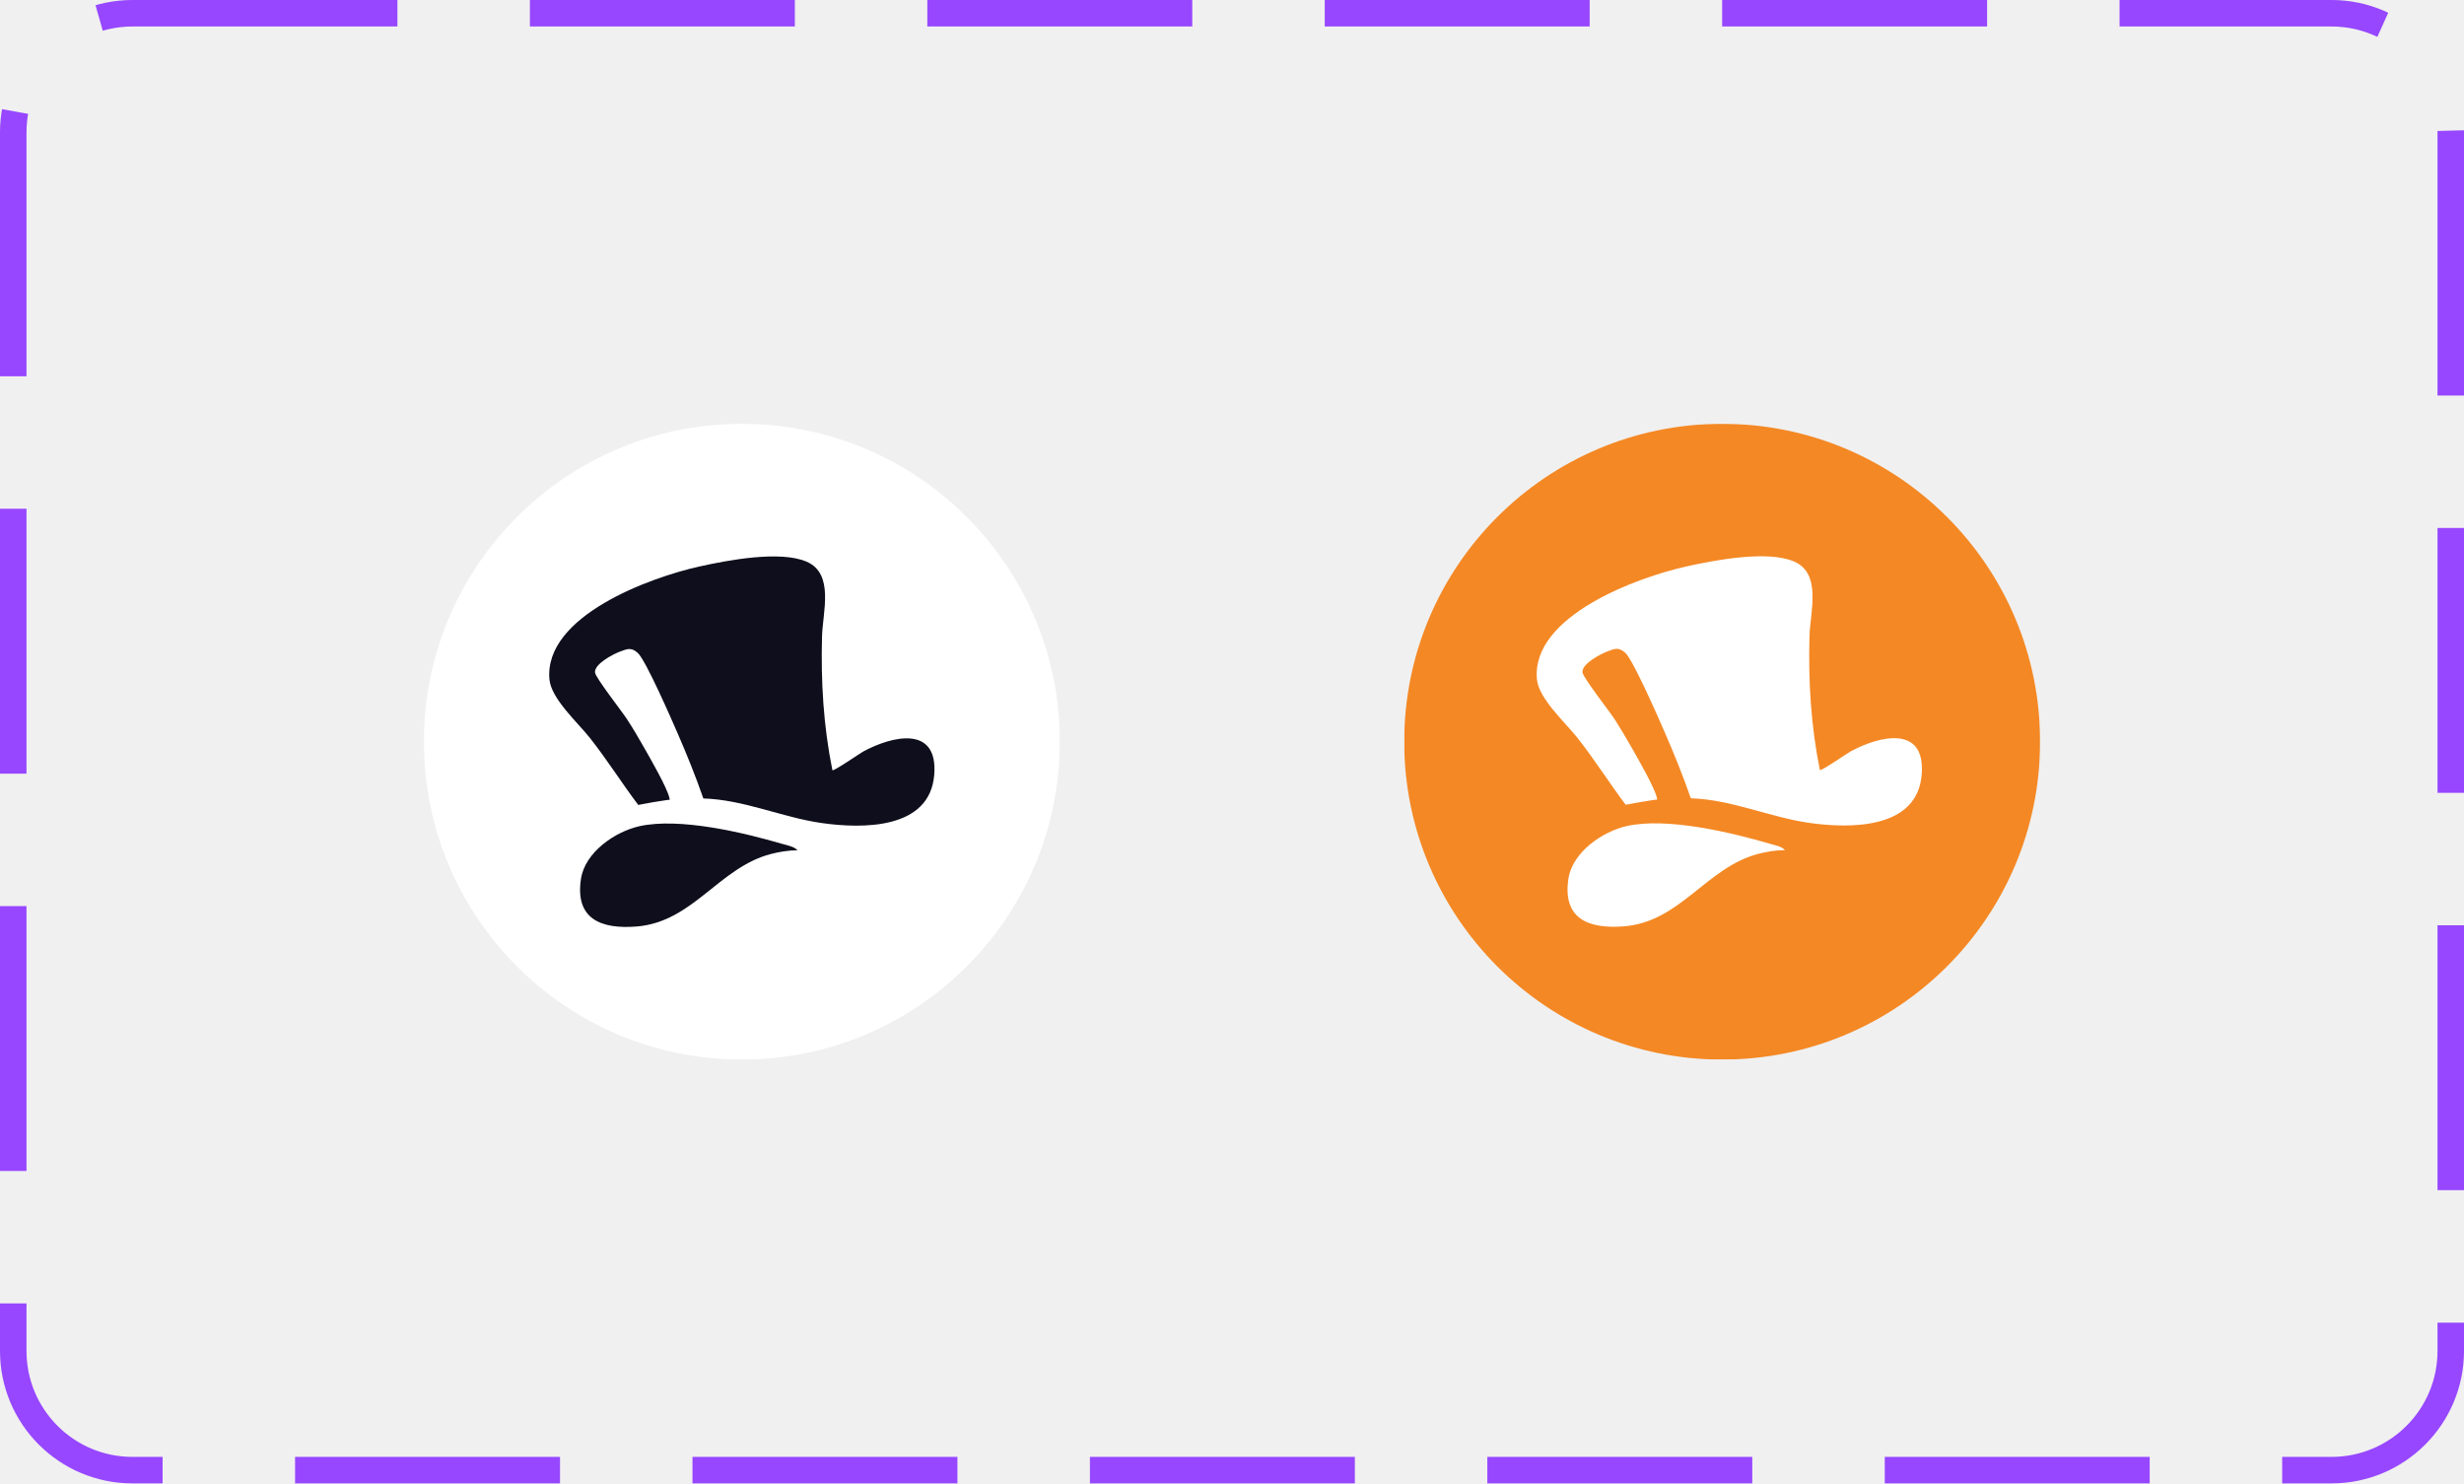
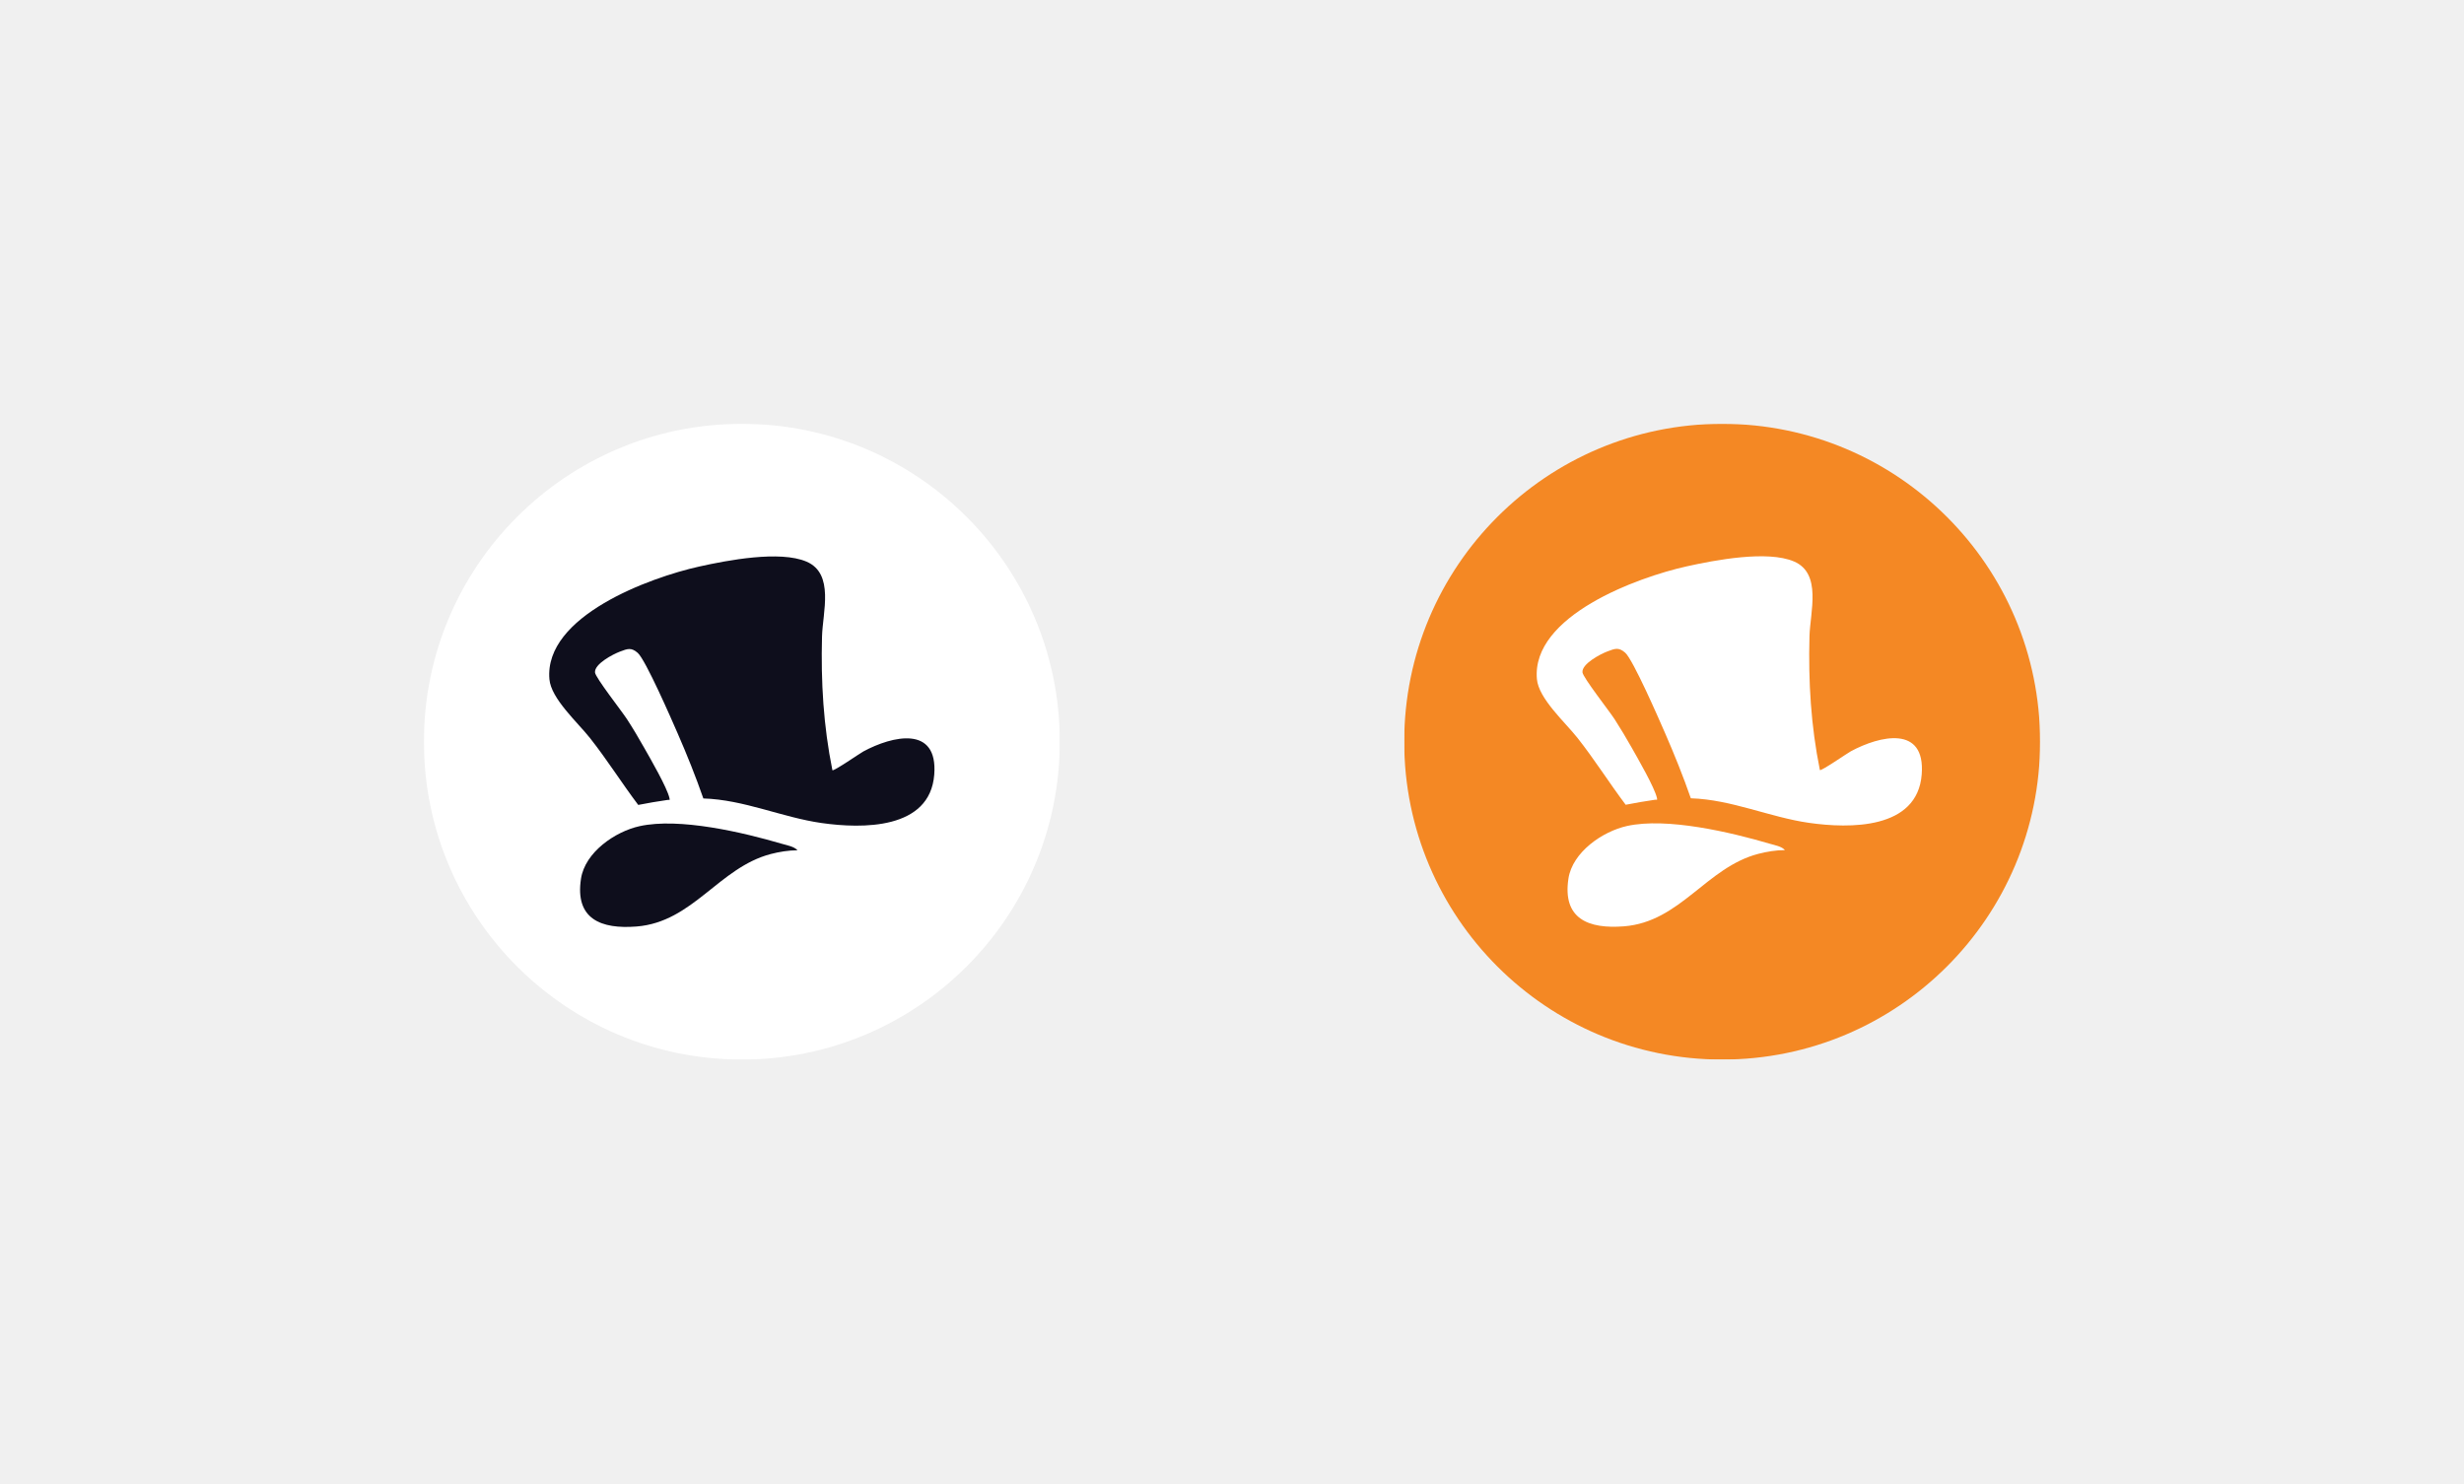
<svg xmlns="http://www.w3.org/2000/svg" width="93" height="56" viewBox="0 0 93 56" fill="none">
-   <rect x="0.5" y="0.5" width="92" height="55" rx="4.5" stroke="#9747FF" stroke-dasharray="10 5" />
  <mask id="mask0_47678_1438" style="mask-type:alpha" maskUnits="userSpaceOnUse" x="16" y="16" width="24" height="24">
    <circle cx="28" cy="28" r="12" fill="#D9D9D9" />
  </mask>
  <g mask="url(#mask0_47678_1438)">
    <rect x="16" y="16" width="24" height="24" fill="white" />
    <path d="M31.416 29.077C31.462 29.128 32.453 28.441 32.585 28.369C33.681 27.777 35.406 27.372 35.262 29.242C35.101 31.328 32.535 31.288 31.008 31.07C29.519 30.858 28.08 30.189 26.547 30.143C26.257 29.309 25.927 28.488 25.574 27.679C25.349 27.164 24.368 24.909 24.07 24.647C23.824 24.431 23.681 24.493 23.402 24.598C23.142 24.695 22.427 25.065 22.458 25.389C22.477 25.584 23.472 26.853 23.665 27.15C23.883 27.485 24.11 27.867 24.306 28.216C24.54 28.628 25.179 29.73 25.268 30.131C25.29 30.229 25.264 30.189 25.2 30.198C24.825 30.25 24.46 30.316 24.089 30.387C23.465 29.559 22.913 28.678 22.27 27.864C21.8 27.268 20.801 26.38 20.737 25.642C20.531 23.254 24.536 21.8 26.386 21.389C27.463 21.149 29.437 20.772 30.442 21.203C31.501 21.657 31.05 23.12 31.026 24.029C30.981 25.739 31.079 27.404 31.418 29.078L31.416 29.077Z" fill="#0E0E1C" />
    <path d="M30.099 32.1C29.771 32.099 29.413 32.157 29.093 32.24C27.132 32.754 26.157 34.807 24.027 34.977C22.693 35.083 21.693 34.702 21.929 33.171C22.082 32.175 23.214 31.393 24.14 31.189C25.646 30.857 28.044 31.423 29.534 31.861C29.711 31.912 29.982 31.96 30.099 32.1Z" fill="#0E0E1C" />
  </g>
  <mask id="mask1_47678_1438" style="mask-type:alpha" maskUnits="userSpaceOnUse" x="53" y="16" width="24" height="24">
    <circle cx="65" cy="28" r="12" fill="#D9D9D9" />
  </mask>
  <g mask="url(#mask1_47678_1438)">
    <rect x="53" y="16" width="24" height="24" fill="#F48824" />
    <path d="M68.687 29.071C68.733 29.121 69.724 28.434 69.856 28.363C70.951 27.771 72.677 27.366 72.532 29.235C72.372 31.321 69.806 31.282 68.279 31.064C66.79 30.851 65.35 30.183 63.818 30.137C63.528 29.303 63.197 28.481 62.844 27.672C62.62 27.158 61.638 24.902 61.341 24.641C61.094 24.424 60.952 24.486 60.672 24.591C60.413 24.688 59.697 25.059 59.728 25.382C59.747 25.577 60.743 26.846 60.936 27.144C61.153 27.479 61.38 27.861 61.577 28.209C61.81 28.622 62.449 29.724 62.539 30.125C62.56 30.222 62.535 30.182 62.471 30.191C62.095 30.243 61.731 30.31 61.359 30.381C60.735 29.552 60.184 28.672 59.54 27.857C59.07 27.262 58.072 26.373 58.008 25.635C57.801 23.248 61.806 21.793 63.657 21.382C64.734 21.143 66.708 20.766 67.713 21.197C68.772 21.651 68.32 23.113 68.296 24.022C68.251 25.732 68.349 27.397 68.689 29.071L68.687 29.071Z" fill="white" />
    <path d="M67.37 32.093C67.041 32.092 66.683 32.151 66.364 32.234C64.402 32.747 63.427 34.8 61.298 34.97C59.963 35.076 58.964 34.695 59.199 33.164C59.352 32.169 60.484 31.387 61.411 31.182C62.917 30.85 65.314 31.416 66.805 31.854C66.981 31.906 67.252 31.953 67.369 32.093H67.37Z" fill="white" />
  </g>
</svg>
